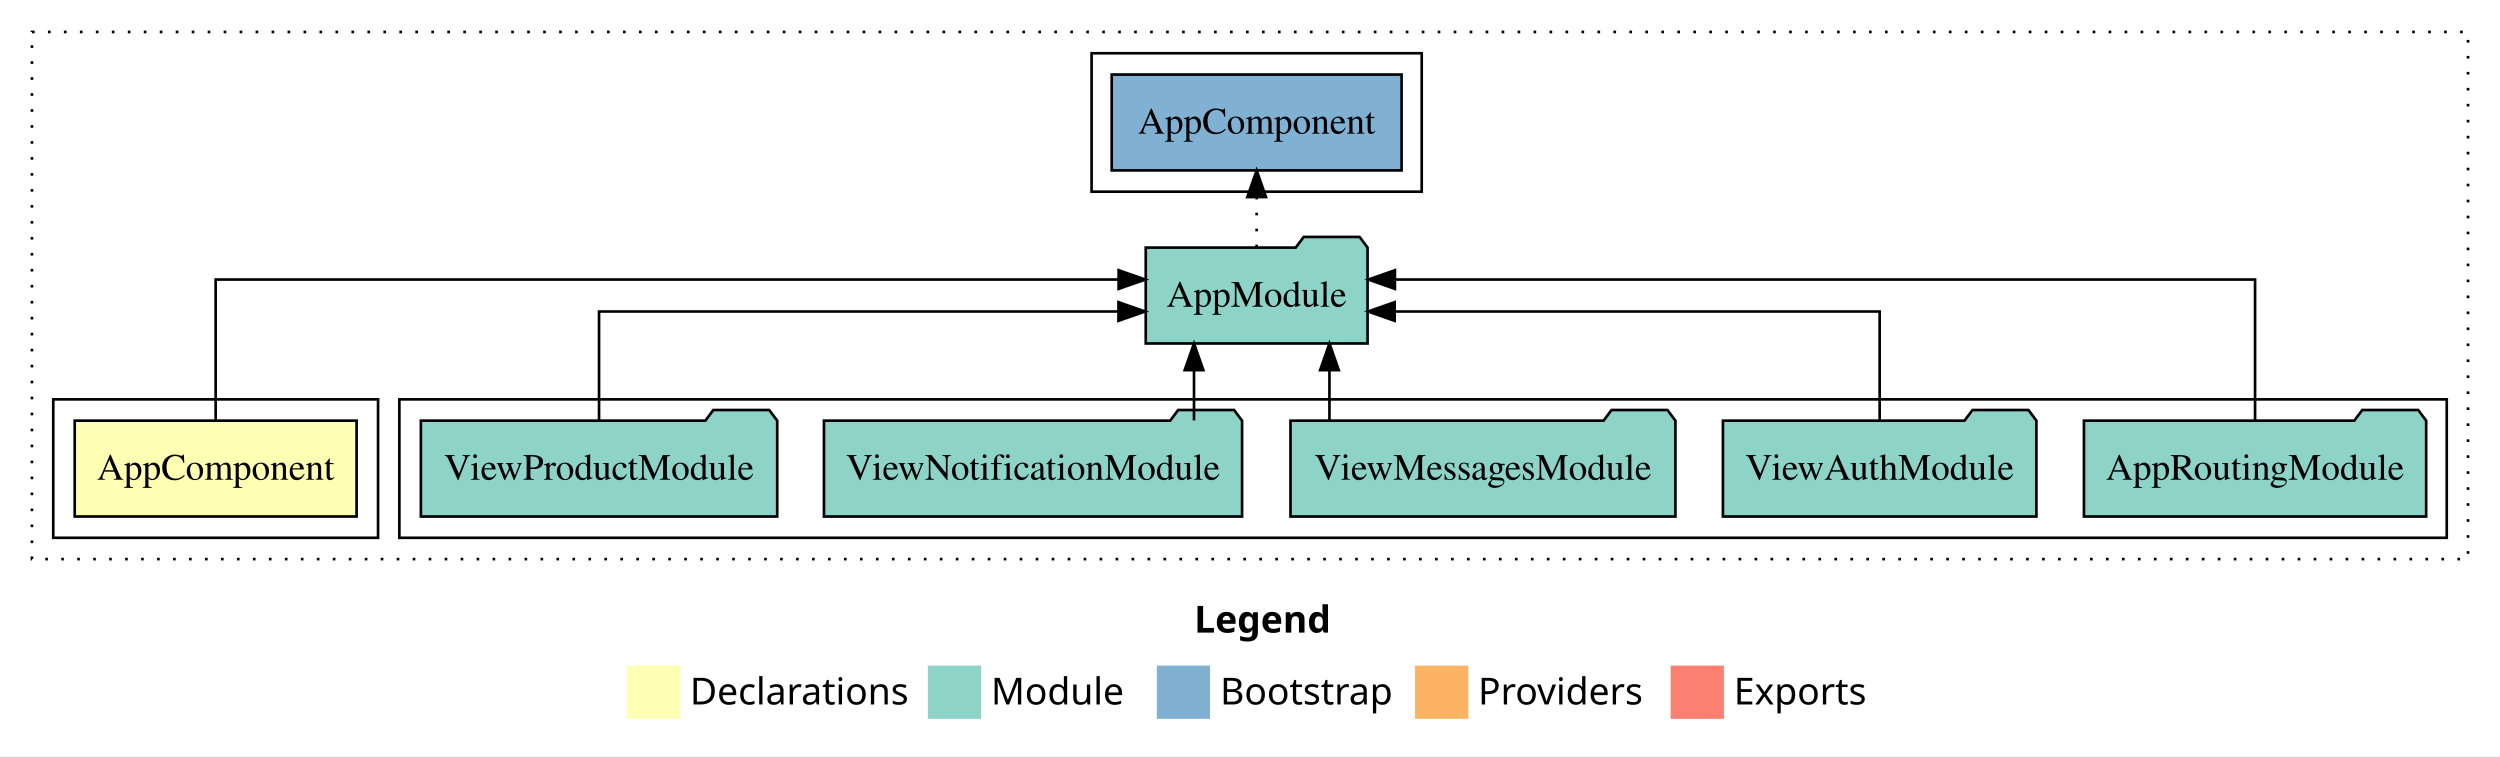
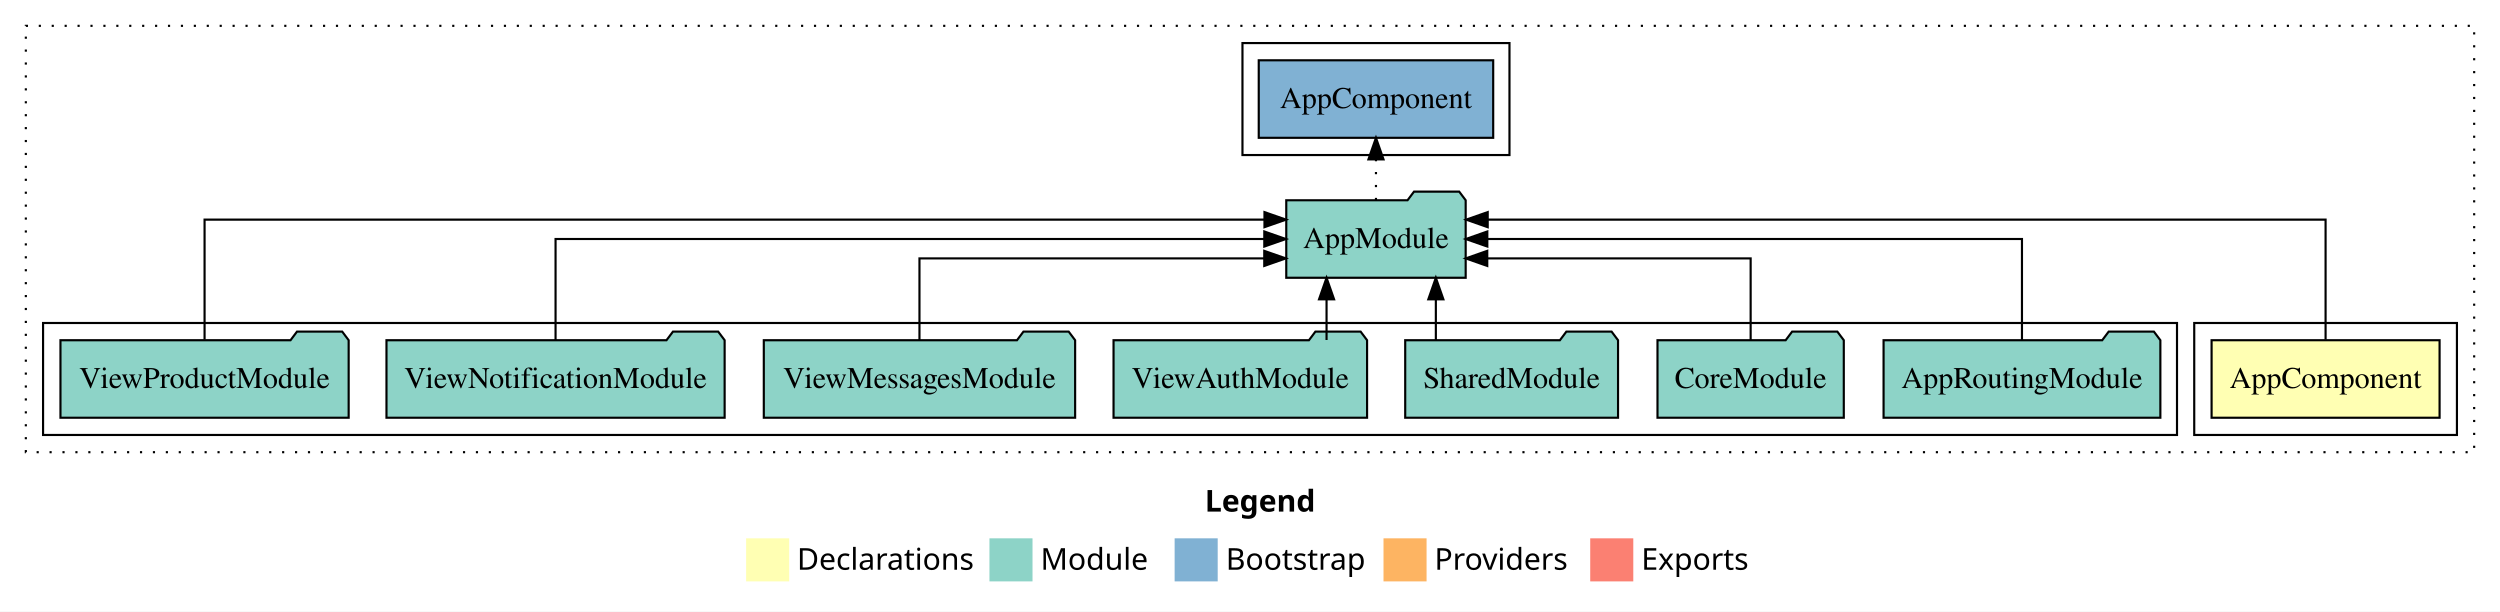
- <svg xmlns="http://www.w3.org/2000/svg" width="939pt" height="284pt" viewBox="0.00 0.00 939.00 284.00">
+ <svg xmlns="http://www.w3.org/2000/svg" width="1161pt" height="284pt" viewBox="0.00 0.00 1161.00 284.00">
  <g id="graph0" class="graph" transform="scale(1 1) rotate(0) translate(4 280)">
-     <polygon fill="white" stroke="transparent" points="-4,4 -4,-280 935,-280 935,4 -4,4" />
-     <text text-anchor="start" x="444.51" y="-42.4" font-family="Times-12" font-weight="bold" font-size="14.00">Legend</text>
-     <polygon fill="#ffffb3" stroke="transparent" points="231.5,-10 231.5,-30 251.5,-30 251.5,-10 231.5,-10" />
-     <text text-anchor="start" x="255.13" y="-15.4" font-family="Times-12" font-size="14.00">  Declarations</text>
-     <polygon fill="#8dd3c7" stroke="transparent" points="344.5,-10 344.5,-30 364.5,-30 364.5,-10 344.5,-10" />
-     <text text-anchor="start" x="368.23" y="-15.4" font-family="Times-12" font-size="14.00">  Module</text>
-     <polygon fill="#80b1d3" stroke="transparent" points="430.5,-10 430.5,-30 450.5,-30 450.5,-10 430.5,-10" />
-     <text text-anchor="start" x="454.28" y="-15.4" font-family="Times-12" font-size="14.00">  Bootstrap</text>
-     <polygon fill="#fdb462" stroke="transparent" points="527.5,-10 527.5,-30 547.5,-30 547.5,-10 527.5,-10" />
-     <text text-anchor="start" x="551.17" y="-15.4" font-family="Times-12" font-size="14.00">  Providers</text>
-     <polygon fill="#fb8072" stroke="transparent" points="623.5,-10 623.5,-30 643.5,-30 643.5,-10 623.5,-10" />
-     <text text-anchor="start" x="647.23" y="-15.4" font-family="Times-12" font-size="14.00">  Exports</text>
+     <polygon fill="white" stroke="transparent" points="-4,4 -4,-280 1157,-280 1157,4 -4,4" />
+     <text text-anchor="start" x="555.51" y="-42.4" font-family="Times-12" font-weight="bold" font-size="14.00">Legend</text>
+     <polygon fill="#ffffb3" stroke="transparent" points="342.5,-10 342.5,-30 362.5,-30 362.5,-10 342.5,-10" />
+     <text text-anchor="start" x="366.13" y="-15.4" font-family="Times-12" font-size="14.00">  Declarations</text>
+     <polygon fill="#8dd3c7" stroke="transparent" points="455.5,-10 455.5,-30 475.5,-30 475.5,-10 455.5,-10" />
+     <text text-anchor="start" x="479.23" y="-15.4" font-family="Times-12" font-size="14.00">  Module</text>
+     <polygon fill="#80b1d3" stroke="transparent" points="541.5,-10 541.5,-30 561.5,-30 561.5,-10 541.5,-10" />
+     <text text-anchor="start" x="565.28" y="-15.4" font-family="Times-12" font-size="14.00">  Bootstrap</text>
+     <polygon fill="#fdb462" stroke="transparent" points="638.5,-10 638.5,-30 658.5,-30 658.5,-10 638.5,-10" />
+     <text text-anchor="start" x="662.17" y="-15.4" font-family="Times-12" font-size="14.00">  Providers</text>
+     <polygon fill="#fb8072" stroke="transparent" points="734.5,-10 734.5,-30 754.5,-30 754.5,-10 734.5,-10" />
+     <text text-anchor="start" x="758.23" y="-15.4" font-family="Times-12" font-size="14.00">  Exports</text>
    <g id="clust1" class="cluster">
-       <polygon fill="none" stroke="black" stroke-dasharray="1,5" points="8,-70 8,-268 923,-268 923,-70 8,-70" />
+       <polygon fill="none" stroke="black" stroke-dasharray="1,5" points="8,-70 8,-268 1145,-268 1145,-70 8,-70" />
+     </g>
+     <g id="clust2" class="cluster">
+       <polygon fill="none" stroke="black" points="1015,-78 1015,-130 1137,-130 1137,-78 1015,-78" />
    </g>
    <g id="clust6" class="cluster">
-       <polygon fill="none" stroke="black" points="406,-208 406,-260 530,-260 530,-208 406,-208" />
+       <polygon fill="none" stroke="black" points="573,-208 573,-260 697,-260 697,-208 573,-208" />
    </g>
    <g id="clust4" class="cluster">
-       <polygon fill="none" stroke="black" points="146,-78 146,-130 915,-130 915,-78 146,-78" />
-     </g>
-     <g id="clust2" class="cluster">
-       <polygon fill="none" stroke="black" points="16,-78 16,-130 138,-130 138,-78 16,-78" />
+       <polygon fill="none" stroke="black" points="16,-78 16,-130 1007,-130 1007,-78 16,-78" />
    </g>
    <g id="node1" class="node">
-       <polygon fill="#ffffb3" stroke="black" points="129.94,-122 24.06,-122 24.06,-86 129.94,-86 129.94,-122" />
-       <text text-anchor="middle" x="77" y="-99.8" font-family="Times,serif" font-size="14.00">AppComponent</text>
+       <polygon fill="#ffffb3" stroke="black" points="1128.94,-122 1023.06,-122 1023.06,-86 1128.94,-86 1128.94,-122" />
+       <text text-anchor="middle" x="1076" y="-99.8" font-family="Times,serif" font-size="14.00">AppComponent</text>
    </g>
    <g id="node2" class="node">
-       <polygon fill="#8dd3c7" stroke="black" points="509.66,-187 506.66,-191 485.66,-191 482.66,-187 426.34,-187 426.34,-151 509.66,-151 509.66,-187" />
-       <text text-anchor="middle" x="468" y="-164.8" font-family="Times,serif" font-size="14.00">AppModule</text>
+       <polygon fill="#8dd3c7" stroke="black" points="676.66,-187 673.66,-191 652.66,-191 649.66,-187 593.34,-187 593.34,-151 676.66,-151 676.66,-187" />
+       <text text-anchor="middle" x="635" y="-164.8" font-family="Times,serif" font-size="14.00">AppModule</text>
    </g>
    <g id="edge1" class="edge">
-       <path fill="none" stroke="black" d="M77,-122.28C77,-143.32 77,-175 77,-175 77,-175 416.16,-175 416.16,-175" />
-       <polygon fill="black" stroke="black" points="416.16,-178.5 426.16,-175 416.16,-171.5 416.16,-178.5" />
+       <path fill="none" stroke="black" d="M1076,-122.29C1076,-144.21 1076,-178 1076,-178 1076,-178 686.89,-178 686.89,-178" />
+       <polygon fill="black" stroke="black" points="686.89,-174.5 676.89,-178 686.89,-181.5 686.89,-174.5" />
+     </g>
+     <g id="node10" class="node">
+       <polygon fill="#80b1d3" stroke="black" points="689.44,-252 580.56,-252 580.56,-216 689.44,-216 689.44,-252" />
+       <text text-anchor="middle" x="635" y="-229.8" font-family="Times,serif" font-size="14.00">AppComponent </text>
+     </g>
+     <g id="edge9" class="edge">
+       <path fill="none" stroke="black" stroke-dasharray="1,5" d="M635,-187.11C635,-187.11 635,-205.99 635,-205.99" />
+       <polygon fill="black" stroke="black" points="631.5,-205.99 635,-215.99 638.5,-205.99 631.5,-205.99" />
+     </g>
+     <g id="node3" class="node">
+       <polygon fill="#8dd3c7" stroke="black" points="999.27,-122 996.27,-126 975.27,-126 972.27,-122 870.73,-122 870.73,-86 999.27,-86 999.27,-122" />
+       <text text-anchor="middle" x="935" y="-99.8" font-family="Times,serif" font-size="14.00">AppRoutingModule</text>
+     </g>
+     <g id="edge2" class="edge">
+       <path fill="none" stroke="black" d="M935,-122.11C935,-141.34 935,-169 935,-169 935,-169 686.71,-169 686.71,-169" />
+       <polygon fill="black" stroke="black" points="686.71,-165.5 676.71,-169 686.71,-172.5 686.71,-165.5" />
+     </g>
+     <g id="node4" class="node">
+       <polygon fill="#8dd3c7" stroke="black" points="852.26,-122 849.26,-126 828.26,-126 825.26,-122 765.74,-122 765.74,-86 852.26,-86 852.26,-122" />
+       <text text-anchor="middle" x="809" y="-99.8" font-family="Times,serif" font-size="14.00">CoreModule</text>
+     </g>
+     <g id="edge3" class="edge">
+       <path fill="none" stroke="black" d="M809,-122.03C809,-138.4 809,-160 809,-160 809,-160 686.68,-160 686.68,-160" />
+       <polygon fill="black" stroke="black" points="686.68,-156.5 676.68,-160 686.68,-163.5 686.68,-156.5" />
+     </g>
+     <g id="node5" class="node">
+       <polygon fill="#8dd3c7" stroke="black" points="747.42,-122 744.42,-126 723.42,-126 720.42,-122 648.58,-122 648.58,-86 747.42,-86 747.42,-122" />
+       <text text-anchor="middle" x="698" y="-99.8" font-family="Times,serif" font-size="14.00">SharedModule</text>
+     </g>
+     <g id="edge4" class="edge">
+       <path fill="none" stroke="black" d="M662.81,-122.11C662.81,-122.11 662.81,-140.99 662.81,-140.99" />
+       <polygon fill="black" stroke="black" points="659.31,-140.99 662.81,-150.99 666.31,-140.99 659.31,-140.99" />
+     </g>
+     <g id="node6" class="node">
+       <polygon fill="#8dd3c7" stroke="black" points="630.87,-122 627.87,-126 606.87,-126 603.87,-122 513.13,-122 513.13,-86 630.87,-86 630.87,-122" />
+       <text text-anchor="middle" x="572" y="-99.8" font-family="Times,serif" font-size="14.00">ViewAuthModule</text>
+     </g>
+     <g id="edge5" class="edge">
+       <path fill="none" stroke="black" d="M612.05,-122.11C612.05,-122.11 612.05,-140.99 612.05,-140.99" />
+       <polygon fill="black" stroke="black" points="608.55,-140.99 612.05,-150.99 615.55,-140.99 608.55,-140.99" />
+     </g>
+     <g id="node7" class="node">
+       <polygon fill="#8dd3c7" stroke="black" points="495.29,-122 492.29,-126 471.29,-126 468.29,-122 350.71,-122 350.71,-86 495.29,-86 495.29,-122" />
+       <text text-anchor="middle" x="423" y="-99.8" font-family="Times,serif" font-size="14.00">ViewMessagesModule</text>
+     </g>
+     <g id="edge6" class="edge">
+       <path fill="none" stroke="black" d="M423,-122.03C423,-138.4 423,-160 423,-160 423,-160 583.12,-160 583.12,-160" />
+       <polygon fill="black" stroke="black" points="583.12,-163.5 593.12,-160 583.12,-156.5 583.12,-163.5" />
    </g>
    <g id="node8" class="node">
-       <polygon fill="#80b1d3" stroke="black" points="522.44,-252 413.56,-252 413.56,-216 522.44,-216 522.44,-252" />
-       <text text-anchor="middle" x="468" y="-229.8" font-family="Times,serif" font-size="14.00">AppComponent </text>
+       <polygon fill="#8dd3c7" stroke="black" points="332.52,-122 329.52,-126 308.52,-126 305.52,-122 175.48,-122 175.48,-86 332.52,-86 332.52,-122" />
+       <text text-anchor="middle" x="254" y="-99.8" font-family="Times,serif" font-size="14.00">ViewNotificationModule</text>
    </g>
    <g id="edge7" class="edge">
-       <path fill="none" stroke="black" stroke-dasharray="1,5" d="M468,-187.11C468,-187.11 468,-205.99 468,-205.99" />
-       <polygon fill="black" stroke="black" points="464.5,-205.99 468,-215.99 471.5,-205.99 464.5,-205.99" />
+       <path fill="none" stroke="black" d="M254,-122.11C254,-141.34 254,-169 254,-169 254,-169 583.14,-169 583.14,-169" />
+       <polygon fill="black" stroke="black" points="583.14,-172.5 593.14,-169 583.14,-165.5 583.14,-172.5" />
    </g>
-     <g id="node3" class="node">
-       <polygon fill="#8dd3c7" stroke="black" points="907.27,-122 904.27,-126 883.27,-126 880.27,-122 778.73,-122 778.73,-86 907.27,-86 907.27,-122" />
-       <text text-anchor="middle" x="843" y="-99.8" font-family="Times,serif" font-size="14.00">AppRoutingModule</text>
+     <g id="node9" class="node">
+       <polygon fill="#8dd3c7" stroke="black" points="157.92,-122 154.92,-126 133.92,-126 130.92,-122 24.08,-122 24.08,-86 157.92,-86 157.92,-122" />
+       <text text-anchor="middle" x="91" y="-99.8" font-family="Times,serif" font-size="14.00">ViewProductModule</text>
    </g>
-     <g id="edge2" class="edge">
-       <path fill="none" stroke="black" d="M843,-122.28C843,-143.32 843,-175 843,-175 843,-175 519.93,-175 519.93,-175" />
-       <polygon fill="black" stroke="black" points="519.93,-171.5 509.93,-175 519.93,-178.5 519.93,-171.5" />
-     </g>
-     <g id="node4" class="node">
-       <polygon fill="#8dd3c7" stroke="black" points="760.87,-122 757.87,-126 736.87,-126 733.87,-122 643.13,-122 643.13,-86 760.87,-86 760.87,-122" />
-       <text text-anchor="middle" x="702" y="-99.8" font-family="Times,serif" font-size="14.00">ViewAuthModule</text>
-     </g>
-     <g id="edge3" class="edge">
-       <path fill="none" stroke="black" d="M702,-122.02C702,-139.37 702,-163 702,-163 702,-163 519.83,-163 519.83,-163" />
-       <polygon fill="black" stroke="black" points="519.83,-159.5 509.83,-163 519.83,-166.5 519.83,-159.5" />
-     </g>
-     <g id="node5" class="node">
-       <polygon fill="#8dd3c7" stroke="black" points="625.29,-122 622.29,-126 601.29,-126 598.29,-122 480.71,-122 480.71,-86 625.29,-86 625.29,-122" />
-       <text text-anchor="middle" x="553" y="-99.8" font-family="Times,serif" font-size="14.00">ViewMessagesModule</text>
-     </g>
-     <g id="edge4" class="edge">
-       <path fill="none" stroke="black" d="M495.34,-122.11C495.34,-122.11 495.34,-140.99 495.34,-140.99" />
-       <polygon fill="black" stroke="black" points="491.84,-140.99 495.34,-150.99 498.84,-140.99 491.84,-140.99" />
-     </g>
-     <g id="node6" class="node">
-       <polygon fill="#8dd3c7" stroke="black" points="462.52,-122 459.52,-126 438.52,-126 435.52,-122 305.48,-122 305.48,-86 462.52,-86 462.52,-122" />
-       <text text-anchor="middle" x="384" y="-99.8" font-family="Times,serif" font-size="14.00">ViewNotificationModule</text>
-     </g>
-     <g id="edge5" class="edge">
-       <path fill="none" stroke="black" d="M444.47,-122.11C444.47,-122.11 444.47,-140.99 444.47,-140.99" />
-       <polygon fill="black" stroke="black" points="440.97,-140.99 444.47,-150.99 447.97,-140.99 440.97,-140.99" />
-     </g>
-     <g id="node7" class="node">
-       <polygon fill="#8dd3c7" stroke="black" points="287.92,-122 284.92,-126 263.92,-126 260.92,-122 154.08,-122 154.08,-86 287.92,-86 287.92,-122" />
-       <text text-anchor="middle" x="221" y="-99.8" font-family="Times,serif" font-size="14.00">ViewProductModule</text>
-     </g>
-     <g id="edge6" class="edge">
-       <path fill="none" stroke="black" d="M221,-122.02C221,-139.37 221,-163 221,-163 221,-163 416.1,-163 416.1,-163" />
-       <polygon fill="black" stroke="black" points="416.1,-166.5 426.1,-163 416.1,-159.5 416.1,-166.5" />
+     <g id="edge8" class="edge">
+       <path fill="none" stroke="black" d="M91,-122.29C91,-144.21 91,-178 91,-178 91,-178 583.22,-178 583.22,-178" />
+       <polygon fill="black" stroke="black" points="583.22,-181.5 593.22,-178 583.22,-174.5 583.22,-181.5" />
    </g>
  </g>
</svg>
